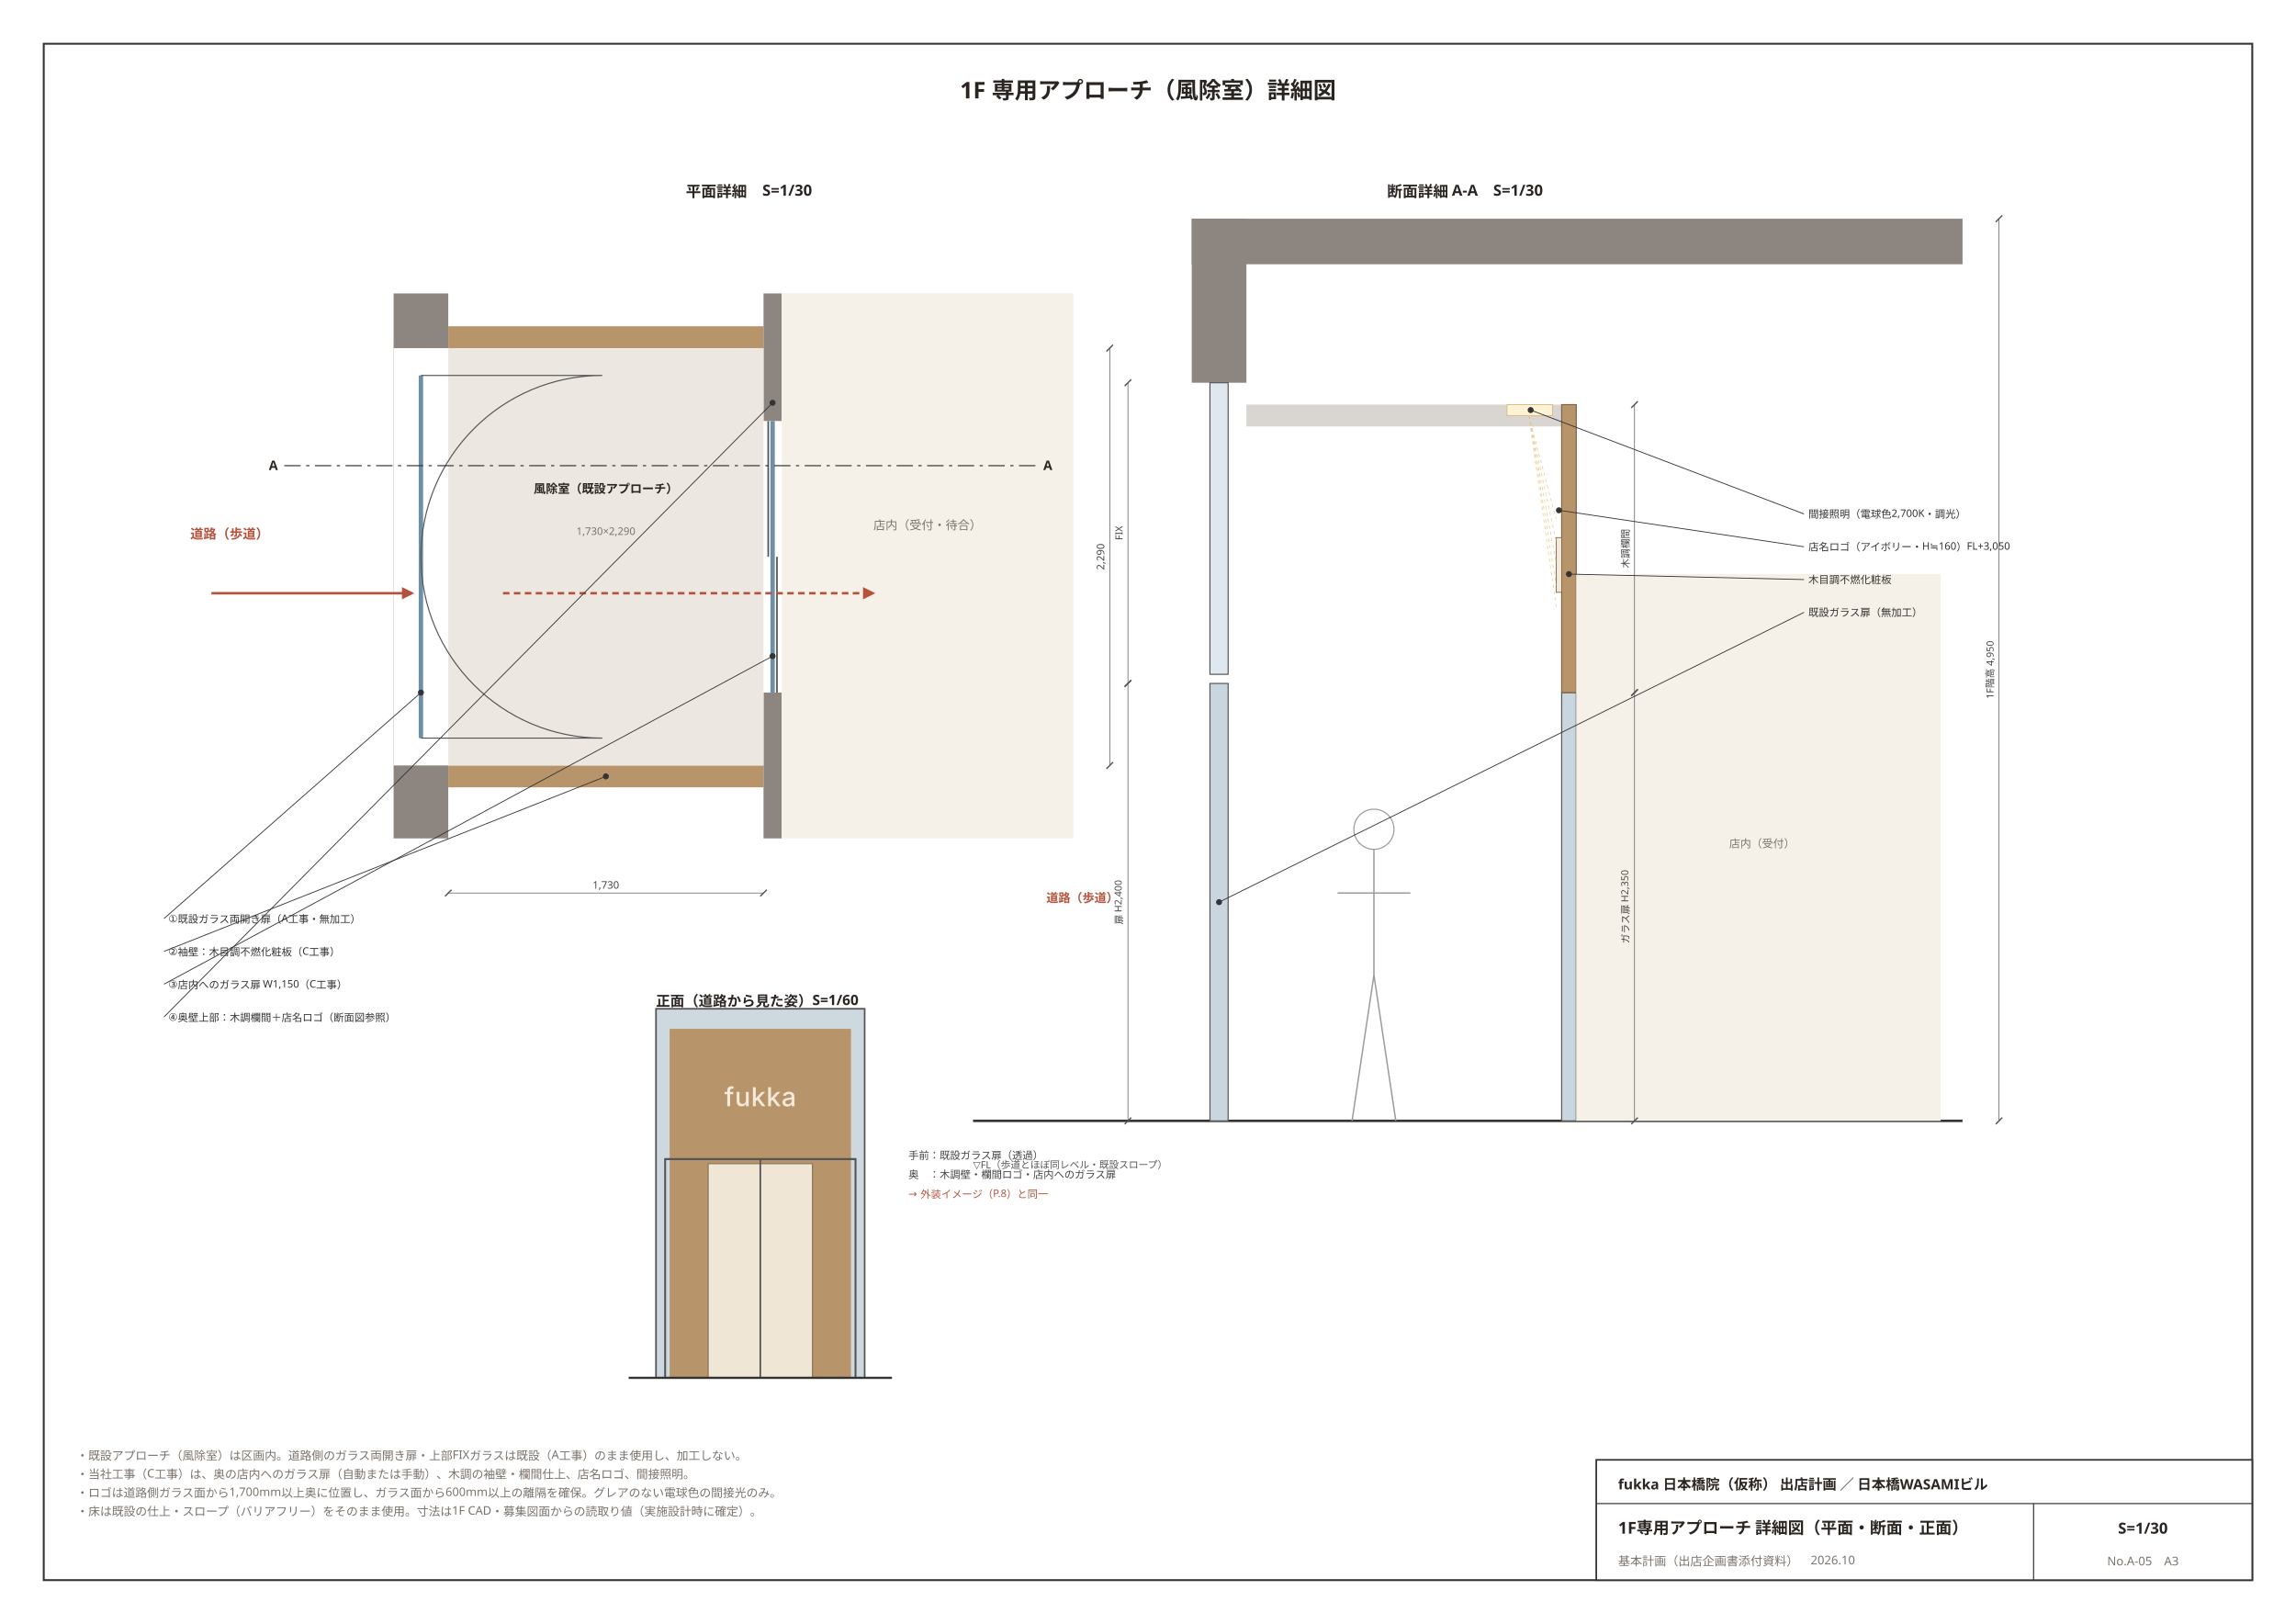
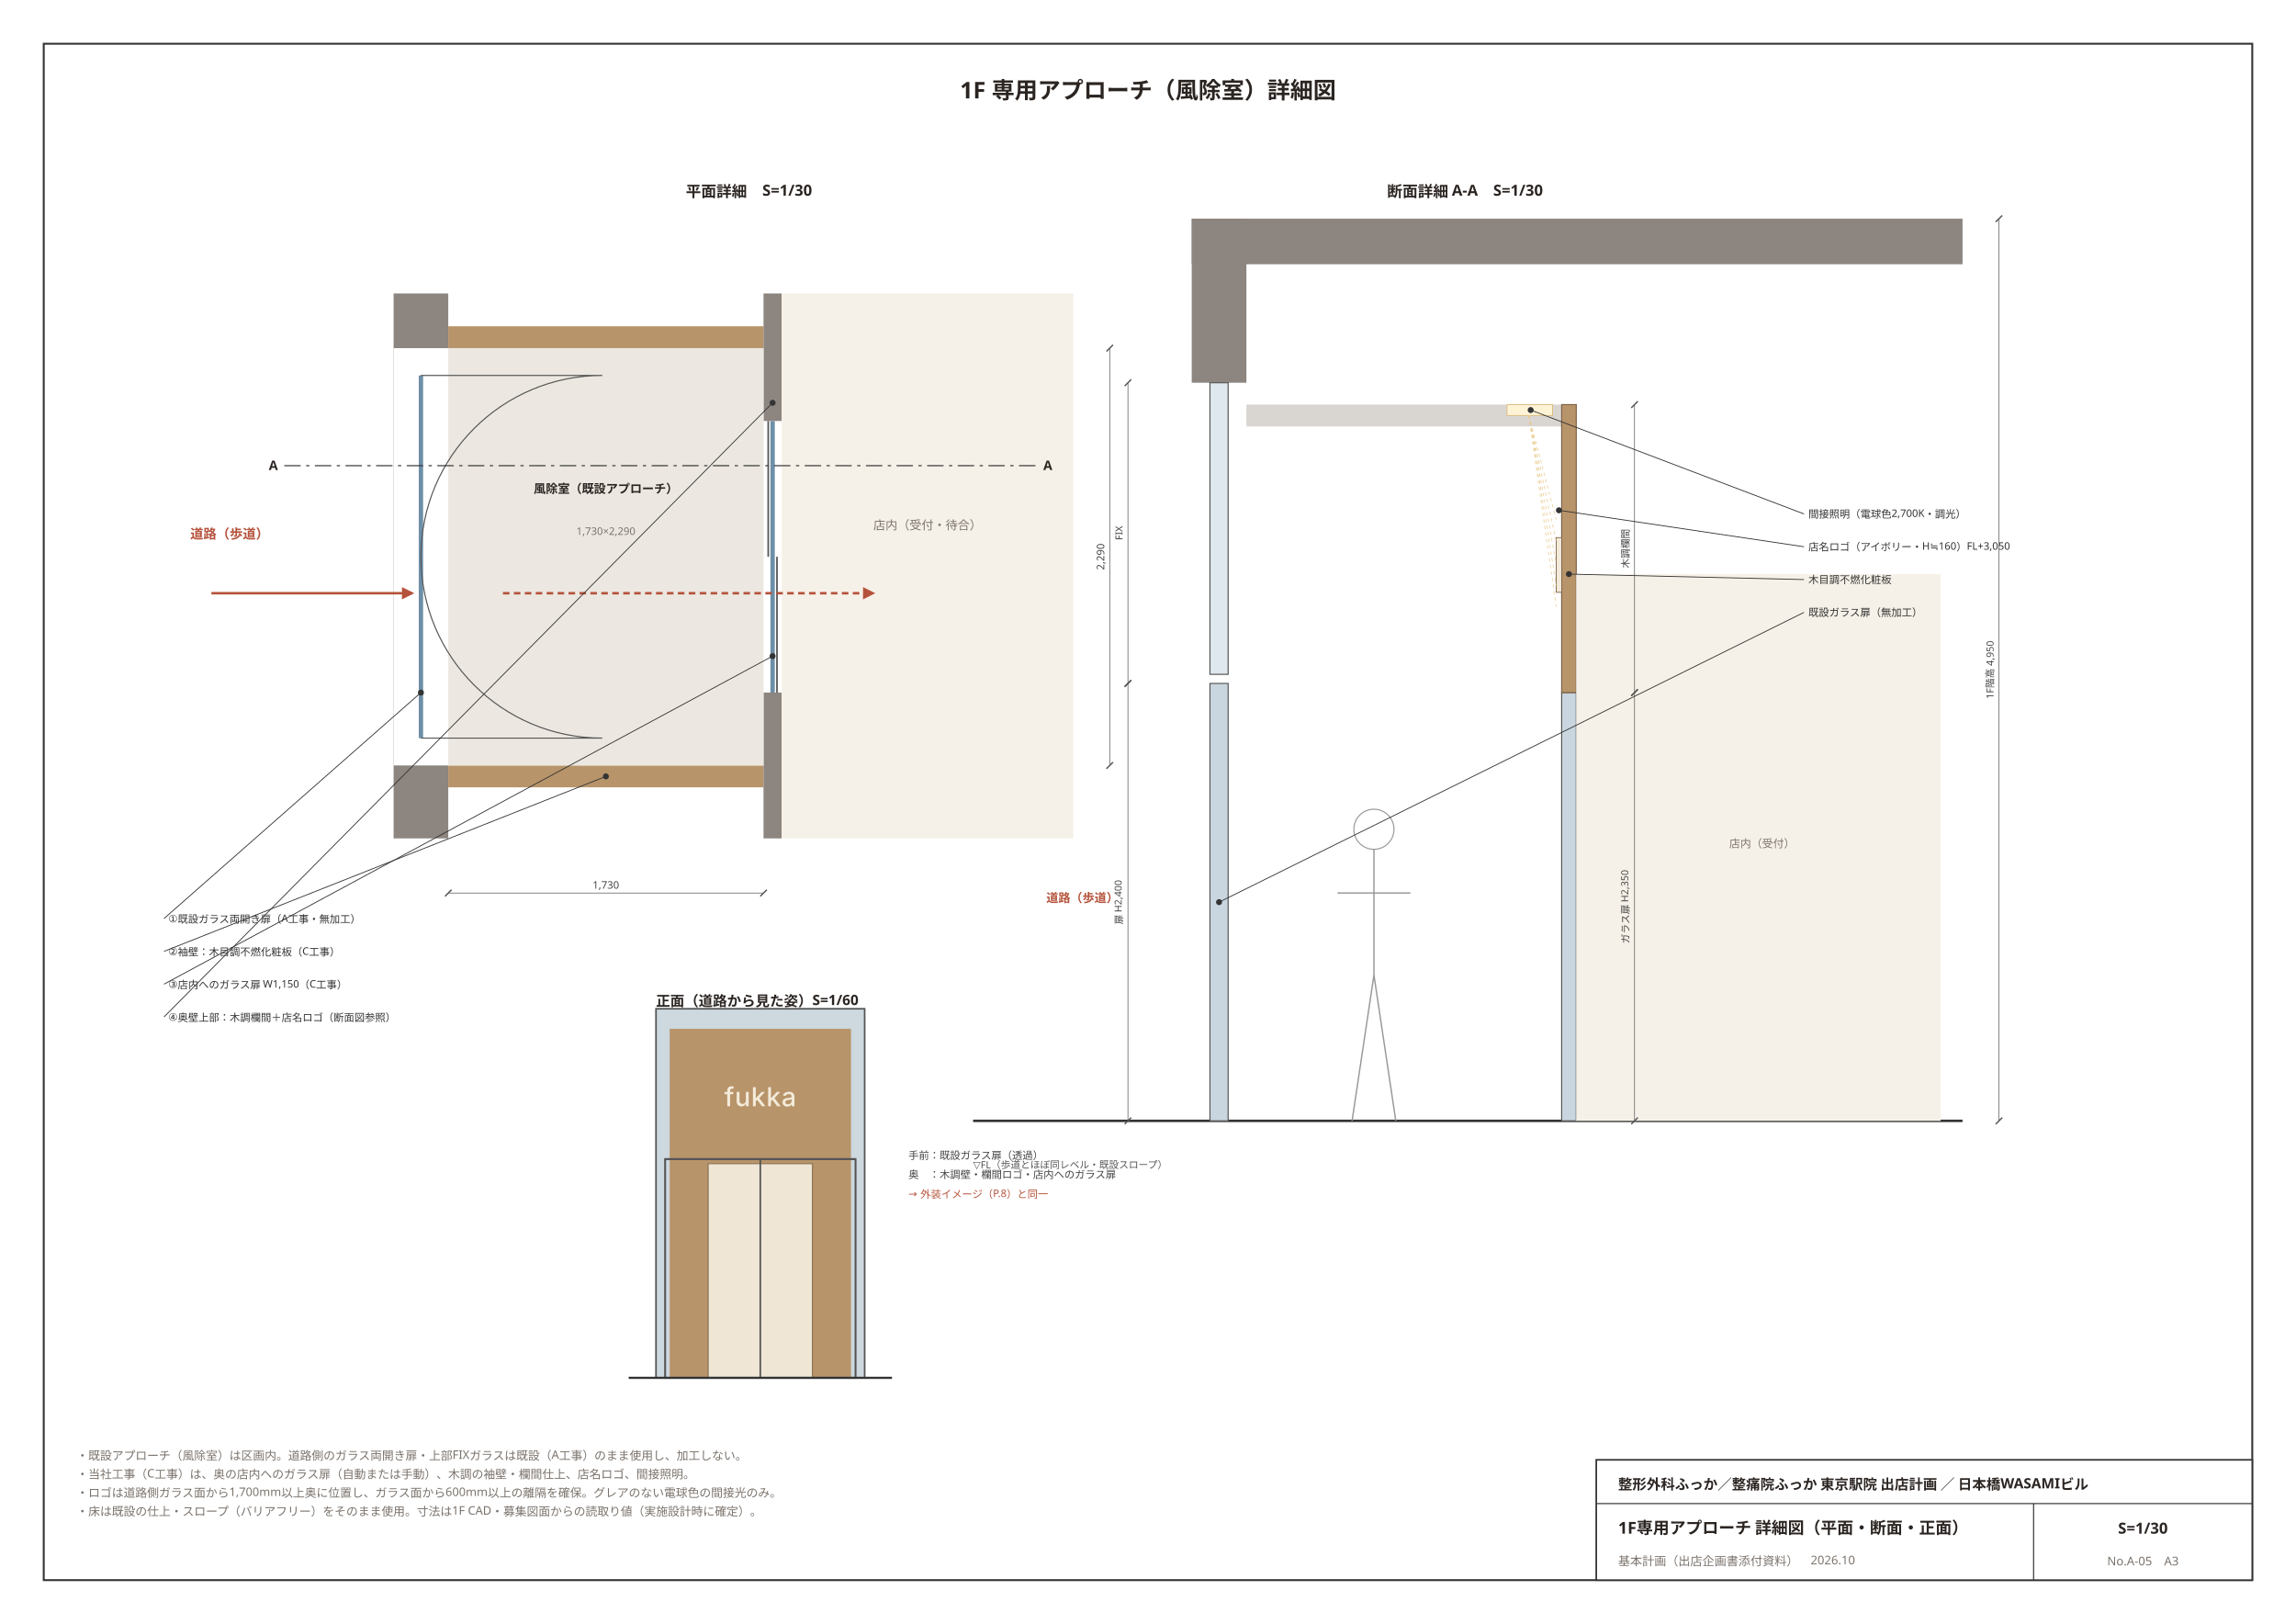
<svg xmlns="http://www.w3.org/2000/svg" width="420mm" height="297mm" viewBox="0 0 420 297">
  <defs>
    <pattern id="hatch" width="1.6" height="1.6" patternUnits="userSpaceOnUse" patternTransform="rotate(45)">
      <line x1="0" y1="0" x2="0" y2="1.6" stroke="#d9a77a" stroke-width="0.35" />
    </pattern>
    <pattern id="hatchg" width="1.2" height="1.2" patternUnits="userSpaceOnUse" patternTransform="rotate(45)">
      <line x1="0" y1="0" x2="0" y2="1.2" stroke="#9c9c9c" stroke-width="0.25" />
    </pattern>
    <marker id="arr" viewBox="0 0 10 10" refX="8" refY="5" markerWidth="5" markerHeight="5" orient="auto-start-reverse">
      <path d="M0,0 L10,5 L0,10 z" fill="context-stroke" />
    </marker>
  </defs>
  <rect width="420" height="297" fill="white" />
  <rect x="8.00" y="8.00" width="404.00" height="281.00" fill="none" stroke="#333" stroke-width="0.35" />
  <rect x="292.00" y="267.00" width="120.00" height="22.00" fill="white" stroke="#333" stroke-width="0.3" />
  <line x1="292.00" y1="275.00" x2="412.00" y2="275.00" stroke="#333" stroke-width="0.2" />
  <line x1="372.00" y1="275.00" x2="372.00" y2="289.00" stroke="#333" stroke-width="0.2" />
-   <text x="296.00" y="272.40" font-size="2.6" fill="#2b2522" text-anchor="start" font-weight="bold" font-family="'IPAGothic','IPAPGothic',sans-serif">fukka 日本橋院（仮称） 出店計画 ／ 日本橋WASAMIビル</text>
+   <text x="296.00" y="272.40" font-size="2.6" fill="#2b2522" text-anchor="start" font-weight="bold" font-family="'IPAGothic','IPAPGothic',sans-serif">整形外科ふっか／整痛院ふっか 東京駅院 出店計画 ／ 日本橋WASAMIビル</text>
  <text x="296.00" y="280.50" font-size="3.0" fill="#2b2522" text-anchor="start" font-weight="bold" font-family="'IPAGothic','IPAPGothic',sans-serif">1F専用アプローチ 詳細図（平面・断面・正面）</text>
  <text x="296.00" y="286.30" font-size="2.2" fill="#7a726b" text-anchor="start" font-weight="normal" font-family="'IPAGothic','IPAPGothic',sans-serif">基本計画（出店企画書添付資料）　2026.10</text>
  <text x="392.00" y="280.50" font-size="2.8" fill="#2b2522" text-anchor="middle" font-weight="bold" font-family="'IPAGothic','IPAPGothic',sans-serif">S=1/30</text>
  <text x="392.00" y="286.30" font-size="2.2" fill="#7a726b" text-anchor="middle" font-weight="normal" font-family="'IPAGothic','IPAPGothic',sans-serif">No.A-05　A3</text>
  <text x="14.00" y="267.00" font-size="2.15" fill="#7a726b" text-anchor="start" font-weight="normal" font-family="'IPAGothic','IPAPGothic',sans-serif">・既設アプローチ（風除室）は区画内。道路側のガラス両開き扉・上部FIXガラスは既設（A工事）のまま使用し、加工しない。</text>
  <text x="14.00" y="270.40" font-size="2.15" fill="#7a726b" text-anchor="start" font-weight="normal" font-family="'IPAGothic','IPAPGothic',sans-serif">・当社工事（C工事）は、奥の店内へのガラス扉（自動または手動）、木調の袖壁・欄間仕上、店名ロゴ、間接照明。</text>
  <text x="14.00" y="273.80" font-size="2.15" fill="#7a726b" text-anchor="start" font-weight="normal" font-family="'IPAGothic','IPAPGothic',sans-serif">・ロゴは道路側ガラス面から1,700mm以上奥に位置し、ガラス面から600mm以上の離隔を確保。グレアのない電球色の間接光のみ。</text>
  <text x="14.00" y="277.20" font-size="2.15" fill="#7a726b" text-anchor="start" font-weight="normal" font-family="'IPAGothic','IPAPGothic',sans-serif">・床は既設の仕上・スロープ（バリアフリー）をそのまま使用。寸法は1F CAD・募集図面からの読取り値（実施設計時に確定）。</text>
  <text x="210.00" y="18.00" font-size="4.2" fill="#2b2522" text-anchor="middle" font-weight="bold" font-family="'IPAGothic','IPAPGothic',sans-serif">1F 専用アプローチ（風除室）詳細図</text>
  <text x="137.00" y="36.00" font-size="2.8" fill="#2b2522" text-anchor="middle" font-weight="bold" font-family="'IPAGothic','IPAPGothic',sans-serif">平面詳細　S=1/30</text>
  <rect x="72.00" y="53.67" width="10.00" height="99.67" fill="#8c8580" stroke="none" stroke-width="0.2" />
  <rect x="72.00" y="63.67" width="10.00" height="76.33" fill="white" stroke="none" stroke-width="0.2" />
  <rect x="82.00" y="59.67" width="57.67" height="4.00" fill="#b8946a" stroke="none" stroke-width="0.2" />
  <rect x="82.00" y="140.00" width="57.67" height="4.00" fill="#b8946a" stroke="none" stroke-width="0.2" />
  <rect x="139.67" y="126.67" width="3.33" height="26.67" fill="#8c8580" stroke="none" stroke-width="0.2" />
  <rect x="139.67" y="53.67" width="3.33" height="23.33" fill="#8c8580" stroke="none" stroke-width="0.2" />
  <rect x="82.00" y="63.67" width="57.67" height="76.33" fill="#ece8e1" stroke="none" stroke-width="0.2" />
  <line x1="77.00" y1="135.00" x2="77.00" y2="68.67" stroke="#6d8fa8" stroke-width="0.8" />
  <path d="M77.0,135.0 L110.167,135.0 A33.167,33.167 0 0 1 77.0,101.833" fill="none" stroke="#555" stroke-width="0.2" />
  <path d="M77.0,68.667 L110.167,68.667 A33.167,33.167 0 0 0 77.0,101.833" fill="none" stroke="#555" stroke-width="0.2" />
  <line x1="141.33" y1="126.67" x2="141.33" y2="77.00" stroke="#6d8fa8" stroke-width="0.8" />
  <line x1="142.13" y1="126.67" x2="142.13" y2="101.83" stroke="#555" stroke-width="0.3" />
  <line x1="140.53" y1="101.83" x2="140.53" y2="77.00" stroke="#555" stroke-width="0.3" />
  <rect x="143.00" y="53.67" width="53.33" height="99.67" fill="#f6f1e8" stroke="none" stroke-width="0.2" />
  <text x="169.67" y="96.83" font-size="2.2" fill="#7a726b" text-anchor="middle" font-weight="normal" font-family="'IPAGothic','IPAPGothic',sans-serif">店内（受付・待合）</text>
  <text x="42.00" y="98.50" font-size="2.4" fill="#b5523b" text-anchor="middle" font-weight="bold" font-family="'IPAGothic','IPAPGothic',sans-serif">道路（歩道）</text>
  <line x1="38.67" y1="108.50" x2="75.33" y2="108.50" stroke="#b5523b" stroke-width="0.45" marker-end="url(#arr)" />
  <line x1="92.00" y1="108.50" x2="159.67" y2="108.50" stroke="#b5523b" stroke-width="0.45" stroke-dasharray="1.2,0.8" marker-end="url(#arr)" />
  <text x="110.83" y="90.17" font-size="2.2" fill="#2b2522" text-anchor="middle" font-weight="bold" font-family="'IPAGothic','IPAPGothic',sans-serif">風除室（既設アプローチ）</text>
  <text x="110.83" y="97.83" font-size="1.9" fill="#7a726b" text-anchor="middle" font-weight="normal" font-family="'IPAGothic','IPAPGothic',sans-serif">1,730×2,290</text>
  <line x1="77.00" y1="126.67" x2="30.00" y2="168.00" stroke="#333" stroke-width="0.15" />
  <circle cx="77.00" cy="126.67" r="0.45" fill="#333" stroke="#333" stroke-width="0.2" />
  <text x="30.80" y="168.70" font-size="1.9" fill="#333" text-anchor="start" font-weight="normal" font-family="'IPAGothic','IPAPGothic',sans-serif">①既設ガラス両開き扉（A工事・無加工）</text>
  <line x1="110.83" y1="142.00" x2="30.00" y2="174.00" stroke="#333" stroke-width="0.15" />
  <circle cx="110.83" cy="142.00" r="0.45" fill="#333" stroke="#333" stroke-width="0.2" />
  <text x="30.80" y="174.70" font-size="1.9" fill="#333" text-anchor="start" font-weight="normal" font-family="'IPAGothic','IPAPGothic',sans-serif">②袖壁：木目調不燃化粧板（C工事）</text>
  <line x1="141.33" y1="120.00" x2="30.00" y2="180.00" stroke="#333" stroke-width="0.15" />
  <circle cx="141.33" cy="120.00" r="0.45" fill="#333" stroke="#333" stroke-width="0.2" />
  <text x="30.80" y="180.70" font-size="1.9" fill="#333" text-anchor="start" font-weight="normal" font-family="'IPAGothic','IPAPGothic',sans-serif">③店内へのガラス扉 W1,150（C工事）</text>
  <line x1="141.33" y1="73.67" x2="30.00" y2="186.00" stroke="#333" stroke-width="0.15" />
  <circle cx="141.33" cy="73.67" r="0.45" fill="#333" stroke="#333" stroke-width="0.2" />
  <text x="30.80" y="186.70" font-size="1.9" fill="#333" text-anchor="start" font-weight="normal" font-family="'IPAGothic','IPAPGothic',sans-serif">④奥壁上部：木調欄間＋店名ロゴ（断面図参照）</text>
  <line x1="82.00" y1="163.33" x2="139.67" y2="163.33" stroke="#555" stroke-width="0.12" />
  <line x1="81.40" y1="163.93" x2="82.60" y2="162.73" stroke="#555" stroke-width="0.25" />
  <line x1="139.07" y1="163.93" x2="140.27" y2="162.73" stroke="#555" stroke-width="0.25" />
  <text x="110.83" y="162.53" font-size="1.9" fill="#444" text-anchor="middle" font-weight="normal" font-family="'IPAGothic','IPAPGothic',sans-serif">1,730</text>
  <line x1="203.00" y1="140.00" x2="203.00" y2="63.67" stroke="#555" stroke-width="0.12" />
  <line x1="202.40" y1="140.60" x2="203.60" y2="139.40" stroke="#555" stroke-width="0.25" />
  <line x1="202.40" y1="64.27" x2="203.60" y2="63.07" stroke="#555" stroke-width="0.25" />
  <text x="202.00" y="101.83" font-size="1.9" fill="#444" text-anchor="middle" font-family="'IPAGothic','IPAPGothic',sans-serif" transform="rotate(-90 202.00 101.83)">2,290</text>
  <line x1="52.00" y1="85.17" x2="189.67" y2="85.17" stroke="#333" stroke-width="0.2" stroke-dasharray="3,1,0.6,1" />
  <text x="50.00" y="85.97" font-size="2.4" fill="#2b2522" text-anchor="middle" font-weight="bold" font-family="'IPAGothic','IPAPGothic',sans-serif">A</text>
  <text x="191.67" y="85.97" font-size="2.4" fill="#2b2522" text-anchor="middle" font-weight="bold" font-family="'IPAGothic','IPAPGothic',sans-serif">A</text>
  <text x="268.00" y="36.00" font-size="2.8" fill="#2b2522" text-anchor="middle" font-weight="bold" font-family="'IPAGothic','IPAPGothic',sans-serif">断面詳細 A-A　S=1/30</text>
  <line x1="178.00" y1="205.00" x2="359.00" y2="205.00" stroke="#333" stroke-width="0.45" />
  <text x="178.00" y="213.67" font-size="1.8" fill="#555" text-anchor="start" font-weight="normal" font-family="'IPAGothic','IPAPGothic',sans-serif">▽FL（歩道とほぼ同レベル・既設スロープ）</text>
  <rect x="218.00" y="40.00" width="141.00" height="8.33" fill="#8c8580" stroke="none" stroke-width="0.2" />
  <rect x="228.00" y="74.00" width="57.67" height="4.00" fill="#d9d6d2" stroke="none" stroke-width="0.2" />
  <rect x="218.00" y="40.00" width="10.00" height="30.00" fill="#8c8580" stroke="none" stroke-width="0.2" />
  <rect x="221.33" y="125.00" width="3.33" height="80.00" fill="#c9d6df" stroke="#555" stroke-width="0.2" />
  <rect x="221.33" y="70.00" width="3.33" height="53.33" fill="#dfe8ee" stroke="#555" stroke-width="0.2" />
  <rect x="285.67" y="126.67" width="2.67" height="78.33" fill="#c9d6df" stroke="#555" stroke-width="0.2" />
  <rect x="285.67" y="74.00" width="2.67" height="52.67" fill="#b8946a" stroke="#7d6347" stroke-width="0.2" />
  <rect x="284.67" y="98.33" width="1.00" height="10.00" fill="#f3ead9" stroke="#7d6347" stroke-width="0.15" />
  <rect x="275.67" y="74.00" width="8.33" height="2.00" fill="#fff3d6" stroke="#d9b97a" stroke-width="0.15" />
  <line x1="279.67" y1="76.00" x2="284.67" y2="95.00" stroke="#e8c98a" stroke-width="0.12" stroke-dasharray="0.6,0.6" />
  <line x1="279.67" y1="76.00" x2="284.67" y2="99.00" stroke="#e8c98a" stroke-width="0.12" stroke-dasharray="0.6,0.6" />
  <line x1="279.67" y1="76.00" x2="284.67" y2="103.00" stroke="#e8c98a" stroke-width="0.12" stroke-dasharray="0.6,0.6" />
  <line x1="279.67" y1="76.00" x2="284.67" y2="107.00" stroke="#e8c98a" stroke-width="0.12" stroke-dasharray="0.6,0.6" />
  <line x1="279.67" y1="76.00" x2="284.67" y2="111.00" stroke="#e8c98a" stroke-width="0.12" stroke-dasharray="0.6,0.6" />
  <rect x="288.33" y="105.00" width="66.67" height="100.00" fill="#f6f1e8" stroke="none" stroke-width="0.2" />
  <text x="322.33" y="155.00" font-size="2.0" fill="#7a726b" text-anchor="middle" font-weight="normal" font-family="'IPAGothic','IPAPGothic',sans-serif">店内（受付）</text>
  <text x="198.00" y="165.00" font-size="2.2" fill="#b5523b" text-anchor="middle" font-weight="bold" font-family="'IPAGothic','IPAPGothic',sans-serif">道路（歩道）</text>
  <circle cx="251.33" cy="151.67" r="3.67" fill="none" stroke="#999" stroke-width="0.2" />
  <line x1="251.33" y1="155.33" x2="251.33" y2="178.33" stroke="#999" stroke-width="0.25" />
  <line x1="251.33" y1="178.33" x2="247.33" y2="205.00" stroke="#999" stroke-width="0.25" />
  <line x1="251.33" y1="178.33" x2="255.33" y2="205.00" stroke="#999" stroke-width="0.25" />
  <line x1="244.67" y1="163.33" x2="258.00" y2="163.33" stroke="#999" stroke-width="0.25" />
  <line x1="206.33" y1="205.00" x2="206.33" y2="125.00" stroke="#555" stroke-width="0.12" />
  <line x1="205.73" y1="205.60" x2="206.93" y2="204.40" stroke="#555" stroke-width="0.25" />
  <line x1="205.73" y1="125.60" x2="206.93" y2="124.40" stroke="#555" stroke-width="0.25" />
  <text x="205.33" y="165.00" font-size="1.8" fill="#444" text-anchor="middle" font-family="'IPAGothic','IPAPGothic',sans-serif" transform="rotate(-90 205.33 165.00)">扉 H2,400</text>
  <line x1="206.33" y1="125.00" x2="206.33" y2="70.00" stroke="#555" stroke-width="0.12" />
  <line x1="205.73" y1="125.60" x2="206.93" y2="124.40" stroke="#555" stroke-width="0.25" />
  <line x1="205.73" y1="70.60" x2="206.93" y2="69.40" stroke="#555" stroke-width="0.25" />
  <text x="205.33" y="97.50" font-size="1.8" fill="#444" text-anchor="middle" font-family="'IPAGothic','IPAPGothic',sans-serif" transform="rotate(-90 205.33 97.50)">FIX</text>
  <line x1="299.00" y1="205.00" x2="299.00" y2="126.67" stroke="#555" stroke-width="0.12" />
  <line x1="298.40" y1="205.60" x2="299.60" y2="204.40" stroke="#555" stroke-width="0.25" />
  <line x1="298.40" y1="127.27" x2="299.60" y2="126.07" stroke="#555" stroke-width="0.25" />
  <text x="298.00" y="165.83" font-size="1.8" fill="#444" text-anchor="middle" font-family="'IPAGothic','IPAPGothic',sans-serif" transform="rotate(-90 298.00 165.83)">ガラス扉 H2,350</text>
  <line x1="299.00" y1="126.67" x2="299.00" y2="74.00" stroke="#555" stroke-width="0.12" />
  <line x1="298.40" y1="127.27" x2="299.60" y2="126.07" stroke="#555" stroke-width="0.25" />
  <line x1="298.40" y1="74.60" x2="299.60" y2="73.40" stroke="#555" stroke-width="0.25" />
  <text x="298.00" y="100.33" font-size="1.8" fill="#444" text-anchor="middle" font-family="'IPAGothic','IPAPGothic',sans-serif" transform="rotate(-90 298.00 100.33)">木調欄間</text>
  <line x1="365.67" y1="205.00" x2="365.67" y2="40.00" stroke="#555" stroke-width="0.12" />
  <line x1="365.07" y1="205.60" x2="366.27" y2="204.40" stroke="#555" stroke-width="0.25" />
  <line x1="365.07" y1="40.60" x2="366.27" y2="39.40" stroke="#555" stroke-width="0.25" />
  <text x="364.67" y="122.50" font-size="1.8" fill="#444" text-anchor="middle" font-family="'IPAGothic','IPAPGothic',sans-serif" transform="rotate(-90 364.67 122.50)">1F階高 4,950</text>
  <line x1="285.17" y1="93.33" x2="330.00" y2="100.00" stroke="#333" stroke-width="0.15" />
  <circle cx="285.17" cy="93.33" r="0.45" fill="#333" stroke="#333" stroke-width="0.2" />
  <text x="330.80" y="100.70" font-size="1.9" fill="#333" text-anchor="start" font-weight="normal" font-family="'IPAGothic','IPAPGothic',sans-serif">店名ロゴ（アイボリー・H≒160）FL+3,050</text>
  <line x1="280.00" y1="75.00" x2="330.00" y2="94.00" stroke="#333" stroke-width="0.15" />
  <circle cx="280.00" cy="75.00" r="0.45" fill="#333" stroke="#333" stroke-width="0.2" />
  <text x="330.80" y="94.70" font-size="1.9" fill="#333" text-anchor="start" font-weight="normal" font-family="'IPAGothic','IPAPGothic',sans-serif">間接照明（電球色2,700K・調光）</text>
  <line x1="287.00" y1="105.00" x2="330.00" y2="106.00" stroke="#333" stroke-width="0.15" />
  <circle cx="287.00" cy="105.00" r="0.45" fill="#333" stroke="#333" stroke-width="0.2" />
  <text x="330.80" y="106.70" font-size="1.9" fill="#333" text-anchor="start" font-weight="normal" font-family="'IPAGothic','IPAPGothic',sans-serif">木目調不燃化粧板</text>
  <line x1="223.00" y1="165.00" x2="330.00" y2="112.00" stroke="#333" stroke-width="0.15" />
  <circle cx="223.00" cy="165.00" r="0.45" fill="#333" stroke="#333" stroke-width="0.2" />
  <text x="330.80" y="112.70" font-size="1.9" fill="#333" text-anchor="start" font-weight="normal" font-family="'IPAGothic','IPAPGothic',sans-serif">既設ガラス扉（無加工）</text>
  <text x="120.00" y="184.00" font-size="2.6" fill="#2b2522" text-anchor="start" font-weight="bold" font-family="'IPAGothic','IPAPGothic',sans-serif">正面（道路から見た姿）S=1/60</text>
  <rect x="120.00" y="184.50" width="38.17" height="67.50" fill="#cdd8df" stroke="#555" stroke-width="0.3" />
  <rect x="122.50" y="188.17" width="33.17" height="63.83" fill="#b8946a" stroke="none" stroke-width="0.2" />
  <rect x="129.54" y="212.83" width="19.08" height="39.17" fill="#efe6d6" stroke="#8b7355" stroke-width="0.2" />
  <text x="139.08" y="202.33" font-size="4.792" fill="#f3ead9" text-anchor="middle" font-family="Inter, DejaVu Sans, sans-serif" font-weight="500" letter-spacing="0.10">fukka</text>
  <rect x="121.67" y="212.00" width="34.83" height="40.00" fill="none" stroke="#555" stroke-width="0.35" />
  <line x1="139.08" y1="252.00" x2="139.08" y2="212.00" stroke="#555" stroke-width="0.3" />
  <line x1="121.67" y1="212.00" x2="156.50" y2="212.00" stroke="#555" stroke-width="0.35" />
  <line x1="115.00" y1="252.00" x2="163.17" y2="252.00" stroke="#333" stroke-width="0.4" />
  <text x="166.17" y="212.00" font-size="1.9" fill="#444" text-anchor="start" font-weight="normal" font-family="'IPAGothic','IPAPGothic',sans-serif">手前：既設ガラス扉（透過）</text>
  <text x="166.17" y="215.50" font-size="1.9" fill="#444" text-anchor="start" font-weight="normal" font-family="'IPAGothic','IPAPGothic',sans-serif">奥　：木調壁・欄間ロゴ・店内へのガラス扉</text>
  <text x="166.17" y="219.00" font-size="1.9" fill="#b5523b" text-anchor="start" font-weight="normal" font-family="'IPAGothic','IPAPGothic',sans-serif">→ 外装イメージ（P.8）と同一</text>
</svg>
